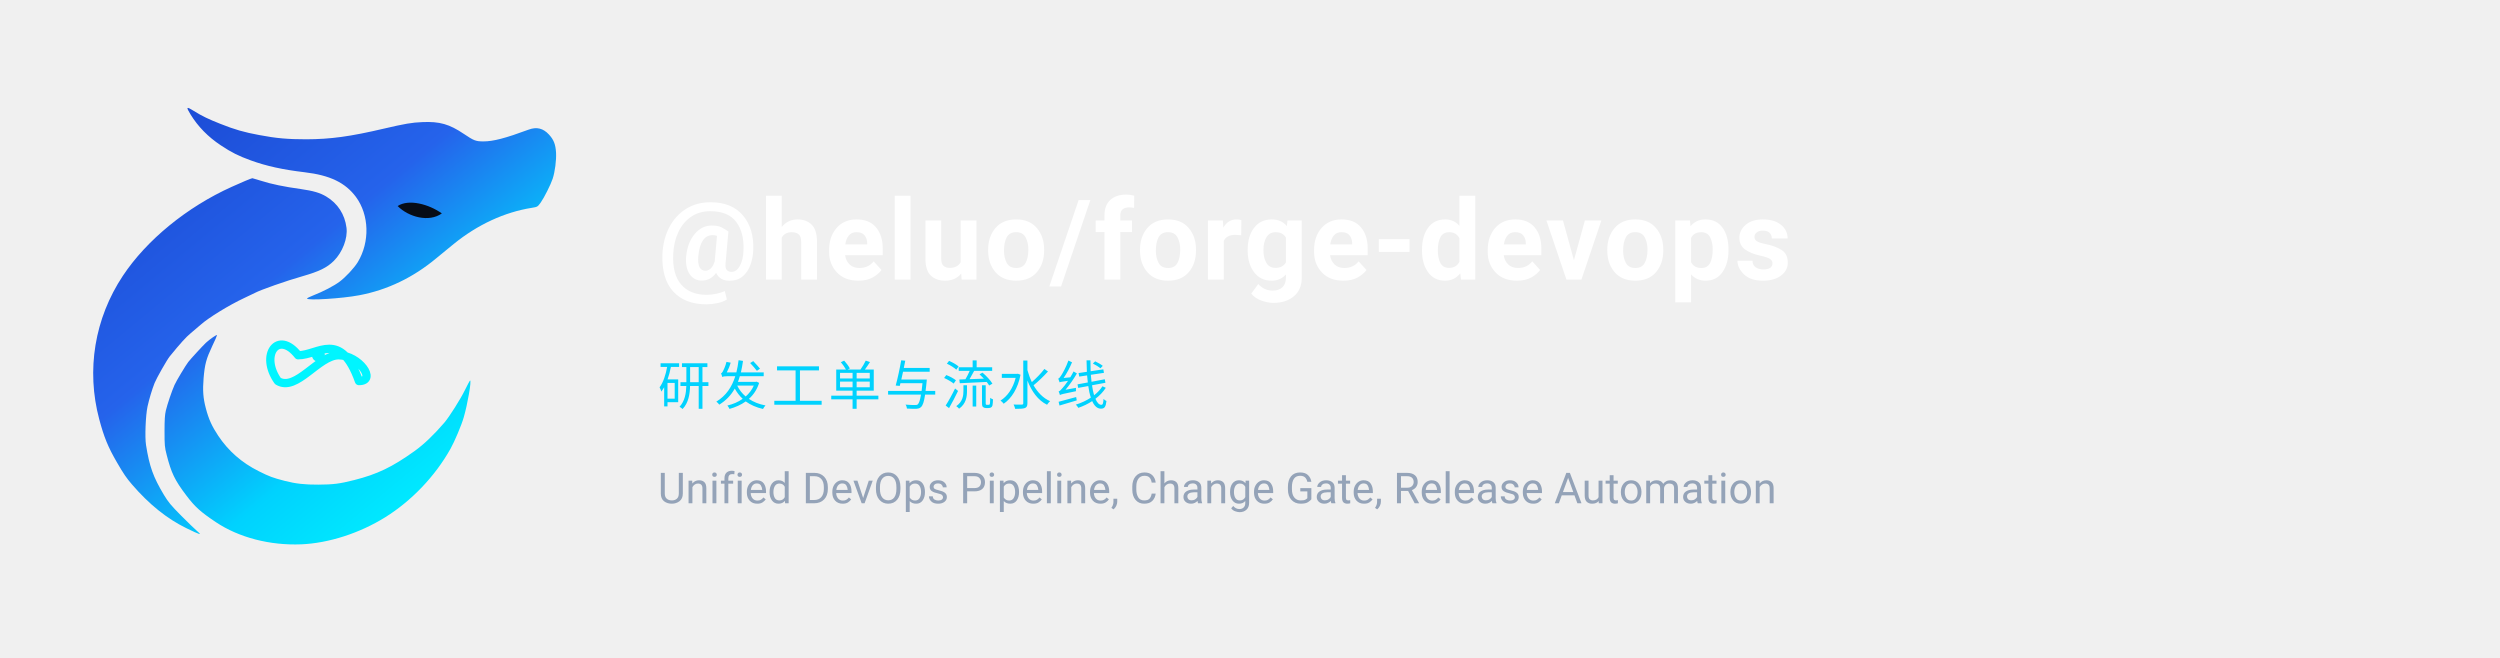
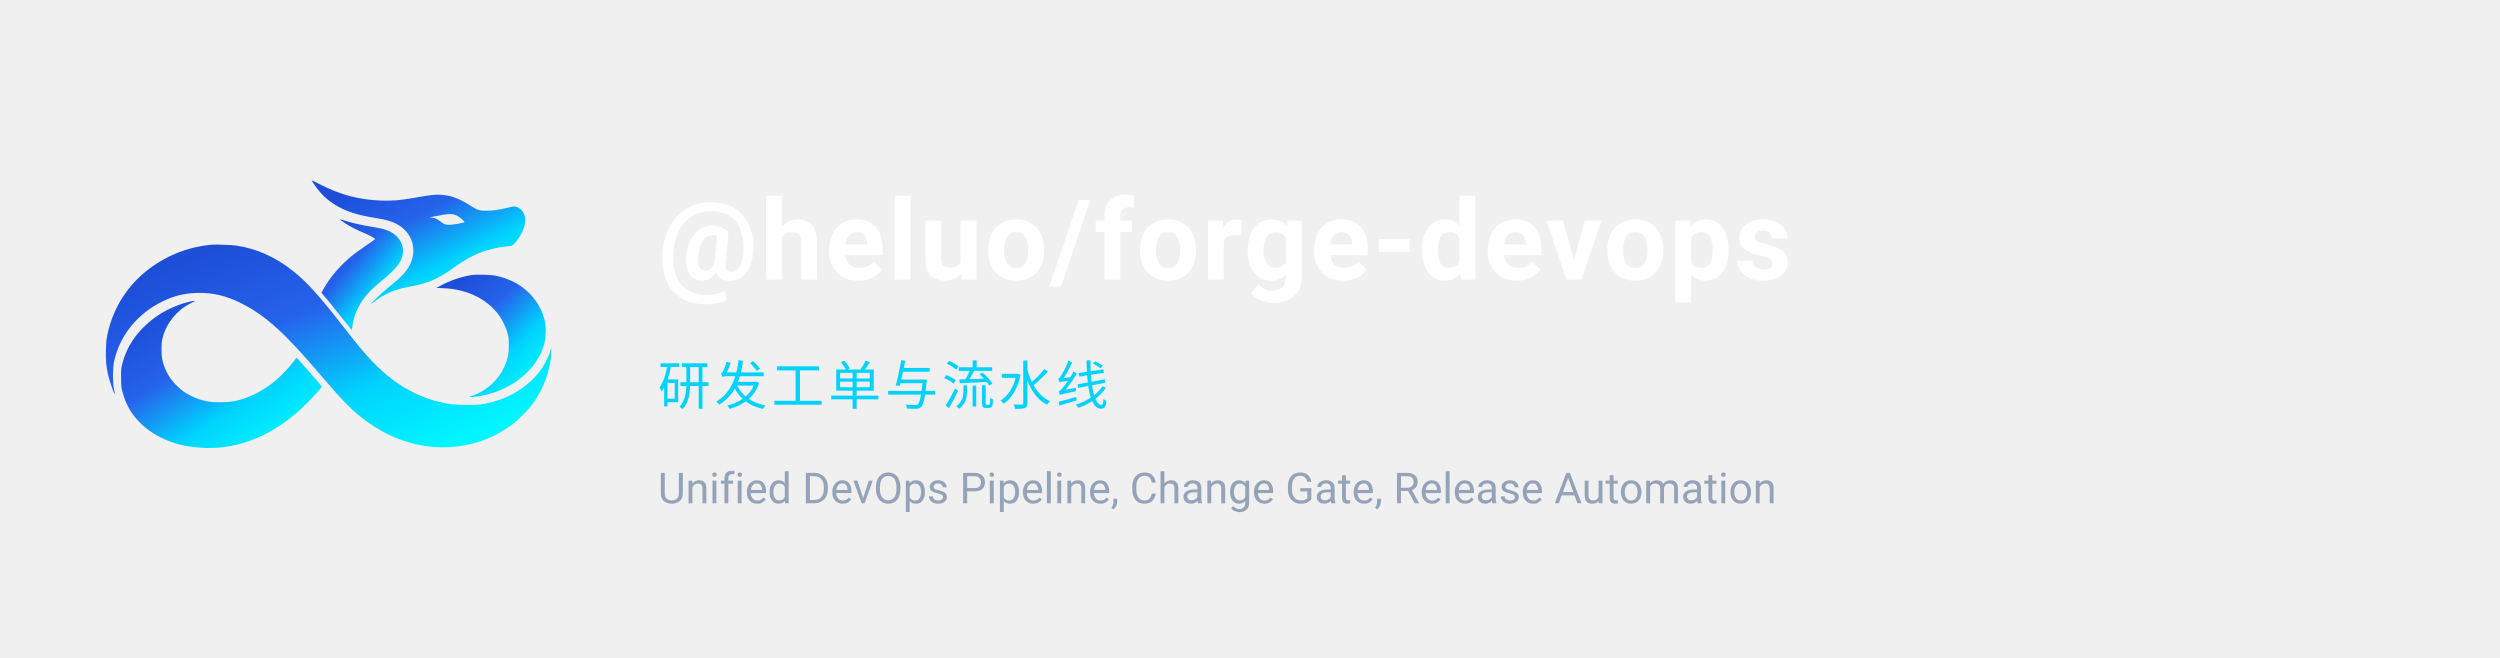
<svg xmlns="http://www.w3.org/2000/svg" width="760" height="200" viewBox="0 0 760 200" role="img" aria-label="forge-devops 组件图文标识">
  <defs>
    <linearGradient id="cyberLongGrad" x1="15%" y1="90%" x2="85%" y2="10%">
      <stop offset="0%" stop-color="#1D4ED8" />
      <stop offset="35%" stop-color="#2563EB" />
      <stop offset="70%" stop-color="#00D2FE" />
      <stop offset="100%" stop-color="#00F5FF" />
    </linearGradient>
-     <radialGradient id="squircleBg" cx="50%" cy="30%" r="80%">
-       <stop offset="0%" stop-color="#141F38" />
-       <stop offset="60%" stop-color="#0B1224" />
-       <stop offset="100%" stop-color="#050811" />
-     </radialGradient>
-     <radialGradient id="ambientGlow" cx="50%" cy="50%" r="50%">
-       <stop offset="0%" stop-color="#00F5FF" stop-opacity="0.28" />
-       <stop offset="100%" stop-color="#1D4ED8" stop-opacity="0.0" />
-     </radialGradient>
  </defs>
-   <g transform="translate(10, 10) scale(0.56)">
-     <g transform="translate(0, 0)">
-       <g transform="translate(160, 160) scale(0.04241491, -0.04241491) translate(-5153.5, 23.5)" fill="url(#cyberLongGrad)">
-         <path d="m3441 2750 c102 -64 184 -104 339 -165 183 -73 304 -108 500 -144 215 -41 361 -54 600 -54 312 1 562 35 1000 138 262 61 353 77 486 82 220 10 346 -26 531 -151 129 -87 153 -96 251 -96 125 0 279 40 579 151 103 38 185 17 259 -63 62 -67 85 -127 91 -233 5 -95 -14 -245 -43 -332 -25 -76 -109 -243 -153 -305 -41 -56 -41 -56 -113 -68 -349 -55 -696 -215 -1001 -463 -56 -45 -156 -127 -222 -182 -296 -247 -626 -406 -986 -474 -219 -42 -669 -70 -669 -42 0 5 37 24 82 41 121 47 265 122 335 175 78 58 187 176 232 249 157 260 147 604 -23 835 -136 183 -333 278 -656 316 -283 34 -489 79 -690 152 -157 57 -246 101 -384 193 -162 107 -292 240 -387 395 -60 99 -55 105 42 45z m864 -895 c126 -41 297 -76 500 -104 166 -24 249 -48 330 -96 148 -89 238 -228 260 -400 17 -136 -51 -313 -162 -424 -88 -87 -187 -135 -399 -196 -206 -58 -541 -176 -611 -214 -10 -6 -72 -35 -138 -66 -191 -89 -457 -252 -557 -342 -30 -26 -87 -75 -127 -108 -61 -51 -129 -125 -268 -296 -34 -41 -170 -280 -194 -341 -34 -86 -70 -207 -91 -303 -24 -113 -35 -390 -19 -490 44 -276 91 -408 229 -639 58 -95 89 -133 222 -267 85 -86 178 -175 205 -198 65 -56 41 -49 -140 39 -246 120 -477 305 -696 560 -71 82 -108 137 -191 280 -114 196 -167 325 -228 555 -168 629 -59 1290 303 1835 304 458 820 880 1392 1138 125 57 251 110 265 111 3 0 55 -15 115 -34z m-629 -2116 c-76 -161 -95 -231 -110 -409 -13 -158 -6 -256 29 -387 36 -138 78 -230 158 -350 130 -195 301 -345 517 -453 138 -69 177 -84 335 -125 140 -36 256 -49 430 -48 189 1 272 11 460 59 293 74 485 166 770 370 121 87 244 204 382 364 64 75 207 301 264 418 33 67 62 122 66 122 20 0 -32 -303 -82 -473 -27 -96 -117 -309 -169 -401 -196 -350 -497 -666 -836 -877 -330 -205 -724 -331 -1074 -346 -402 -16 -798 87 -1093 284 -196 131 -268 196 -376 339 -150 197 -195 291 -254 524 -25 96 -27 122 -27 300 0 148 4 212 17 266 19 80 76 249 111 327 22 50 142 250 176 294 30 39 184 206 226 246 50 46 138 107 142 98 1 -4 -26 -68 -62 -142z" />
+   <g transform="translate(10 10) scale(0.56)">
+     <g transform="scale(0.2551834)">
+       <g transform="translate(0,1254) scale(0.1,-0.1)" fill="url(#cyberLongGrad)">
+         <path d="M5930 9403 c0 -14 114 -175 174 -245 167 -196 399 -346 676 -439 146 -49 285 -80 522 -119 210 -33 319 -64 429 -121 296 -154 429 -463 330 -770 -60 -188 -177 -326 -471 -562 -161 -128 -408 -363 -396 -375 3 -2 24 12 47 32 22 21 78 62 122 91 182 117 361 189 581 231 469 89 642 161 993 408 334 236 538 337 828 409 126 31 191 42 377 62 54 6 60 10 108 62 180 197 261 434 206 601 -25 76 -93 147 -161 168 -53 17 -54 17 -187 -14 -204 -48 -322 -65 -453 -65 -154 -1 -200 13 -340 103 -250 161 -431 227 -650 237 -129 5 -190 -2 -588 -71 -277 -48 -425 -60 -657 -53 -474 15 -876 120 -1307 342 -101 52 -183 92 -183 88z m3083 -747 c69 -33 185 -136 165 -146 -27 -15 -266 -54 -328 -54 -74 0 -115 17 -193 83 -51 43 -125 71 -185 71 -54 0 -35 8 63 25 50 9 135 25 190 35 131 25 213 21 288 -14z" />
+         <path d="M6530 8571 c0 -3 49 -38 108 -78 107 -72 250 -145 436 -223 98 -41 206 -103 206 -117 -1 -5 -83 -63 -183 -130 -100 -67 -231 -161 -291 -209 -259 -207 -492 -478 -626 -726 l-42 -78 55 -62 c30 -35 80 -94 111 -133 89 -109 356 -442 421 -525 l60 -75 12 90 c30 212 116 415 251 595 88 117 179 206 357 354 330 274 424 390 461 569 41 193 -71 396 -270 492 -87 42 -175 65 -351 94 -271 45 -444 84 -637 145 -43 13 -78 21 -78 17z" />
+         <path d="M3800 8034 c-318 -29 -624 -115 -905 -253 -700 -345 -1168 -945 -1316 -1686 -16 -83 -23 -159 -26 -310 -5 -214 7 -351 49 -530 30 -130 131 -416 142 -404 2 2 -6 47 -17 99 -31 146 -31 454 1 604 119 552 504 1024 1047 1282 239 113 447 164 702 172 342 10 625 -55 953 -219 512 -256 928 -631 1674 -1509 497 -584 701 -790 1006 -1012 772 -562 1712 -698 2542 -367 202 80 425 210 587 342 96 78 262 242 330 326 236 289 394 652 445 1020 14 100 21 286 9 236 -29 -118 -105 -284 -188 -410 -225 -341 -633 -619 -1070 -729 -212 -53 -275 -60 -530 -60 -256 -1 -345 9 -575 60 -340 76 -699 246 -999 472 -333 251 -562 496 -1041 1112 -519 668 -788 967 -1079 1199 -378 301 -771 478 -1211 546 -101 15 -436 27 -530 19z" />
+         <path d="M9370 7394 c-224 -28 -495 -119 -708 -237 l-77 -42 140 -6 c165 -8 251 -20 389 -55 339 -85 624 -272 808 -529 69 -96 143 -254 175 -372 24 -87 27 -116 27 -263 0 -184 -14 -258 -79 -416 -127 -308 -392 -552 -713 -658 -29 -10 -52 -20 -52 -23 0 -9 160 8 270 29 552 103 1027 440 1245 882 78 160 106 273 112 456 4 119 1 162 -15 240 -88 423 -417 778 -857 923 -165 55 -248 68 -445 72 -102 2 -201 1 -220 -1z" />
+         <path d="M3390 6833 c-214 -37 -501 -154 -700 -283 -408 -267 -682 -630 -787 -1046 -26 -101 -28 -123 -27 -299 0 -180 2 -196 31 -307 72 -269 194 -480 390 -669 217 -210 515 -369 848 -453 221 -56 587 -81 829 -57 666 65 1285 377 1842 929 113 111 334 355 334 368 0 4 -287 335 -378 434 -12 14 -53 60 -90 102 -37 42 -70 77 -73 77 -3 1 -26 -28 -51 -63 -25 -35 -91 -115 -146 -177 -308 -349 -707 -593 -1114 -680 -147 -32 -410 -37 -563 -11 -143 25 -249 59 -370 120 -121 60 -193 111 -286 199 -130 124 -218 255 -280 418 -50 132 -62 203 -62 375 0 136 3 167 26 255 83 311 309 585 598 725 45 22 84 42 87 45 6 6 -19 5 -58 -2z" />
      </g>
-       <path d="M 198 94 C 204 90 215 93 222 98 C 215 103 204 100 198 94 Z" transform="translate(160, 160) scale(1.0) translate(-160, -160)" fill="#070C16" />
-     </g>
-     <g transform="translate(155, 175)">
-       <path d="M -11 0 C -22 -14 -32 0 -22 14 C -12 20 0 0 11 0 C 22 0 32 14 22 14 C 12 -14 0 0 -11 0 Z" stroke="#00F5FF" stroke-width="4.5" fill="none" stroke-linejoin="round" />
-       <circle cx="0" cy="0" r="3.5" fill="#00F5FF" />
    </g>
  </g>
  <g transform="translate(200, 85)">
    <text font-family="-apple-system, BlinkMacSystemFont, 'Segoe UI', Roboto, 'PingFang SC', sans-serif" font-size="34" font-weight="700" fill="#FFFFFF" letter-spacing="0.02em">
          @heluo/forge-devops
        </text>
    <text y="38" font-family="-apple-system, BlinkMacSystemFont, 'Segoe UI', Roboto, 'PingFang SC', sans-serif" font-size="16" font-weight="500" fill="#00D2FE" letter-spacing="0.08em">
          研发工单与流水线
        </text>
    <text y="68" font-family="-apple-system, BlinkMacSystemFont, 'Segoe UI', Roboto, 'PingFang SC', sans-serif" font-size="13" font-weight="400" fill="#94A3B8">
          Unified DevOps Pipeline, Change Gate, Release Automation
        </text>
  </g>
</svg>
